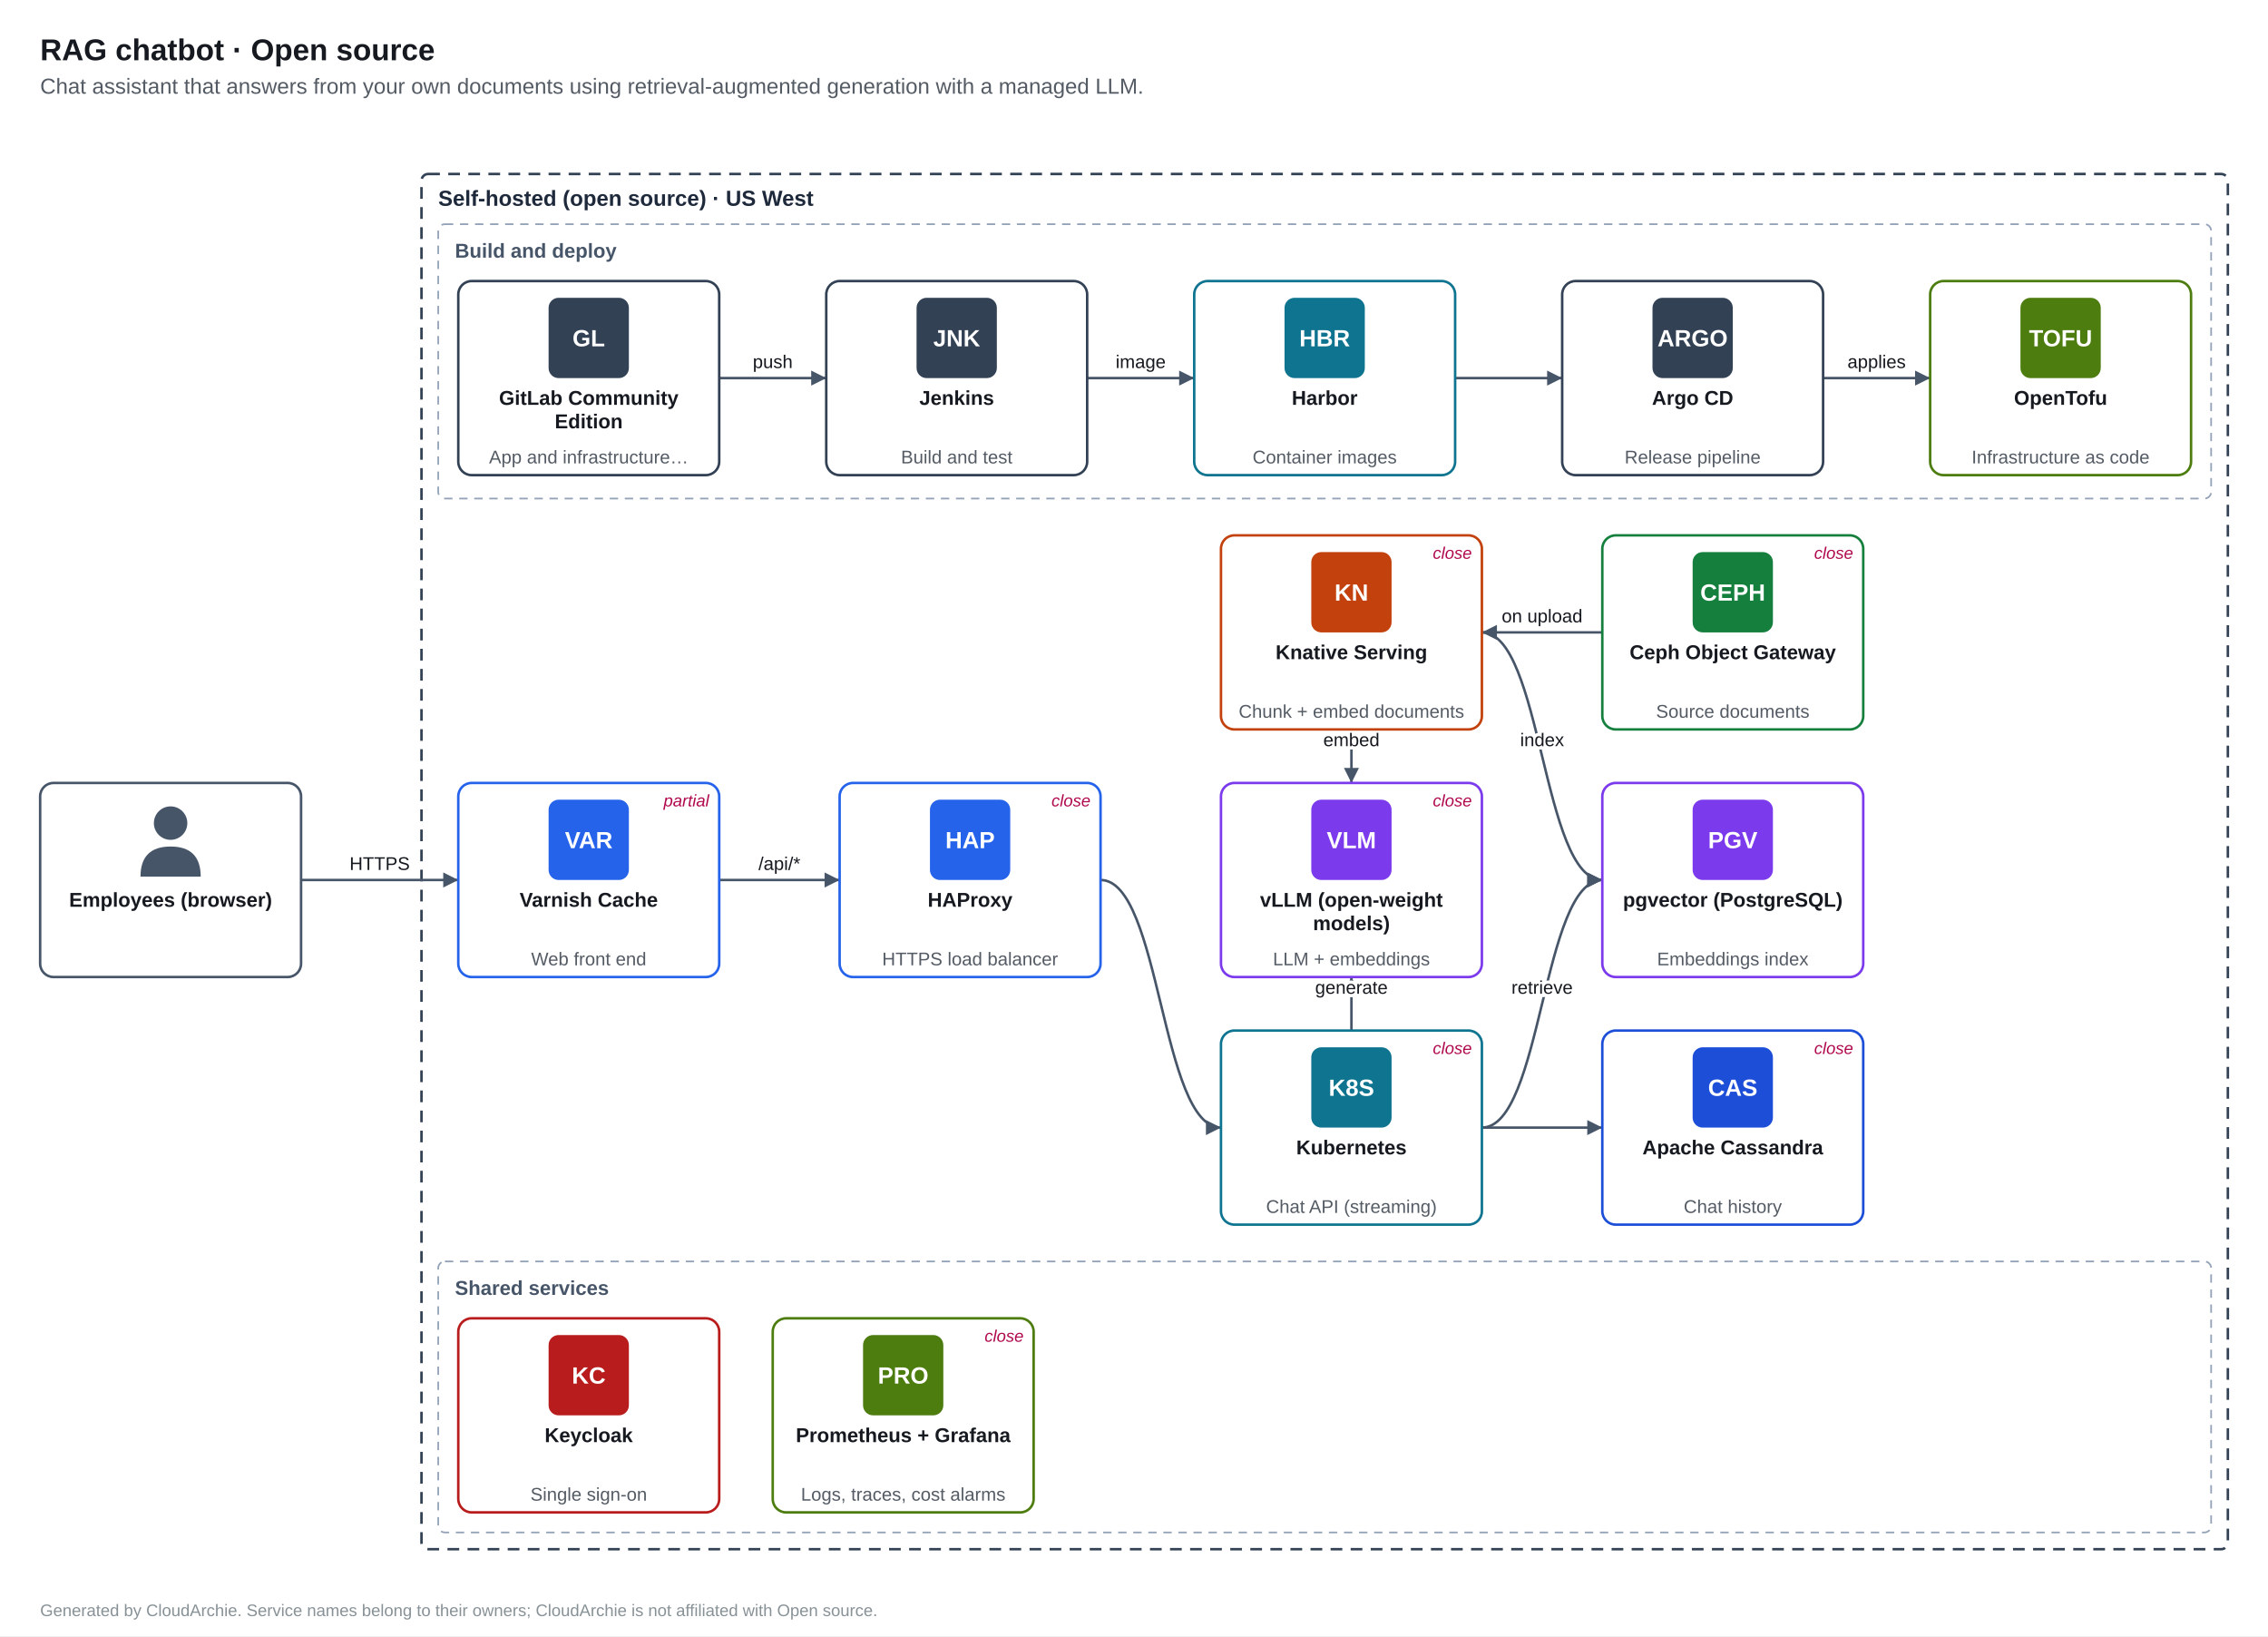
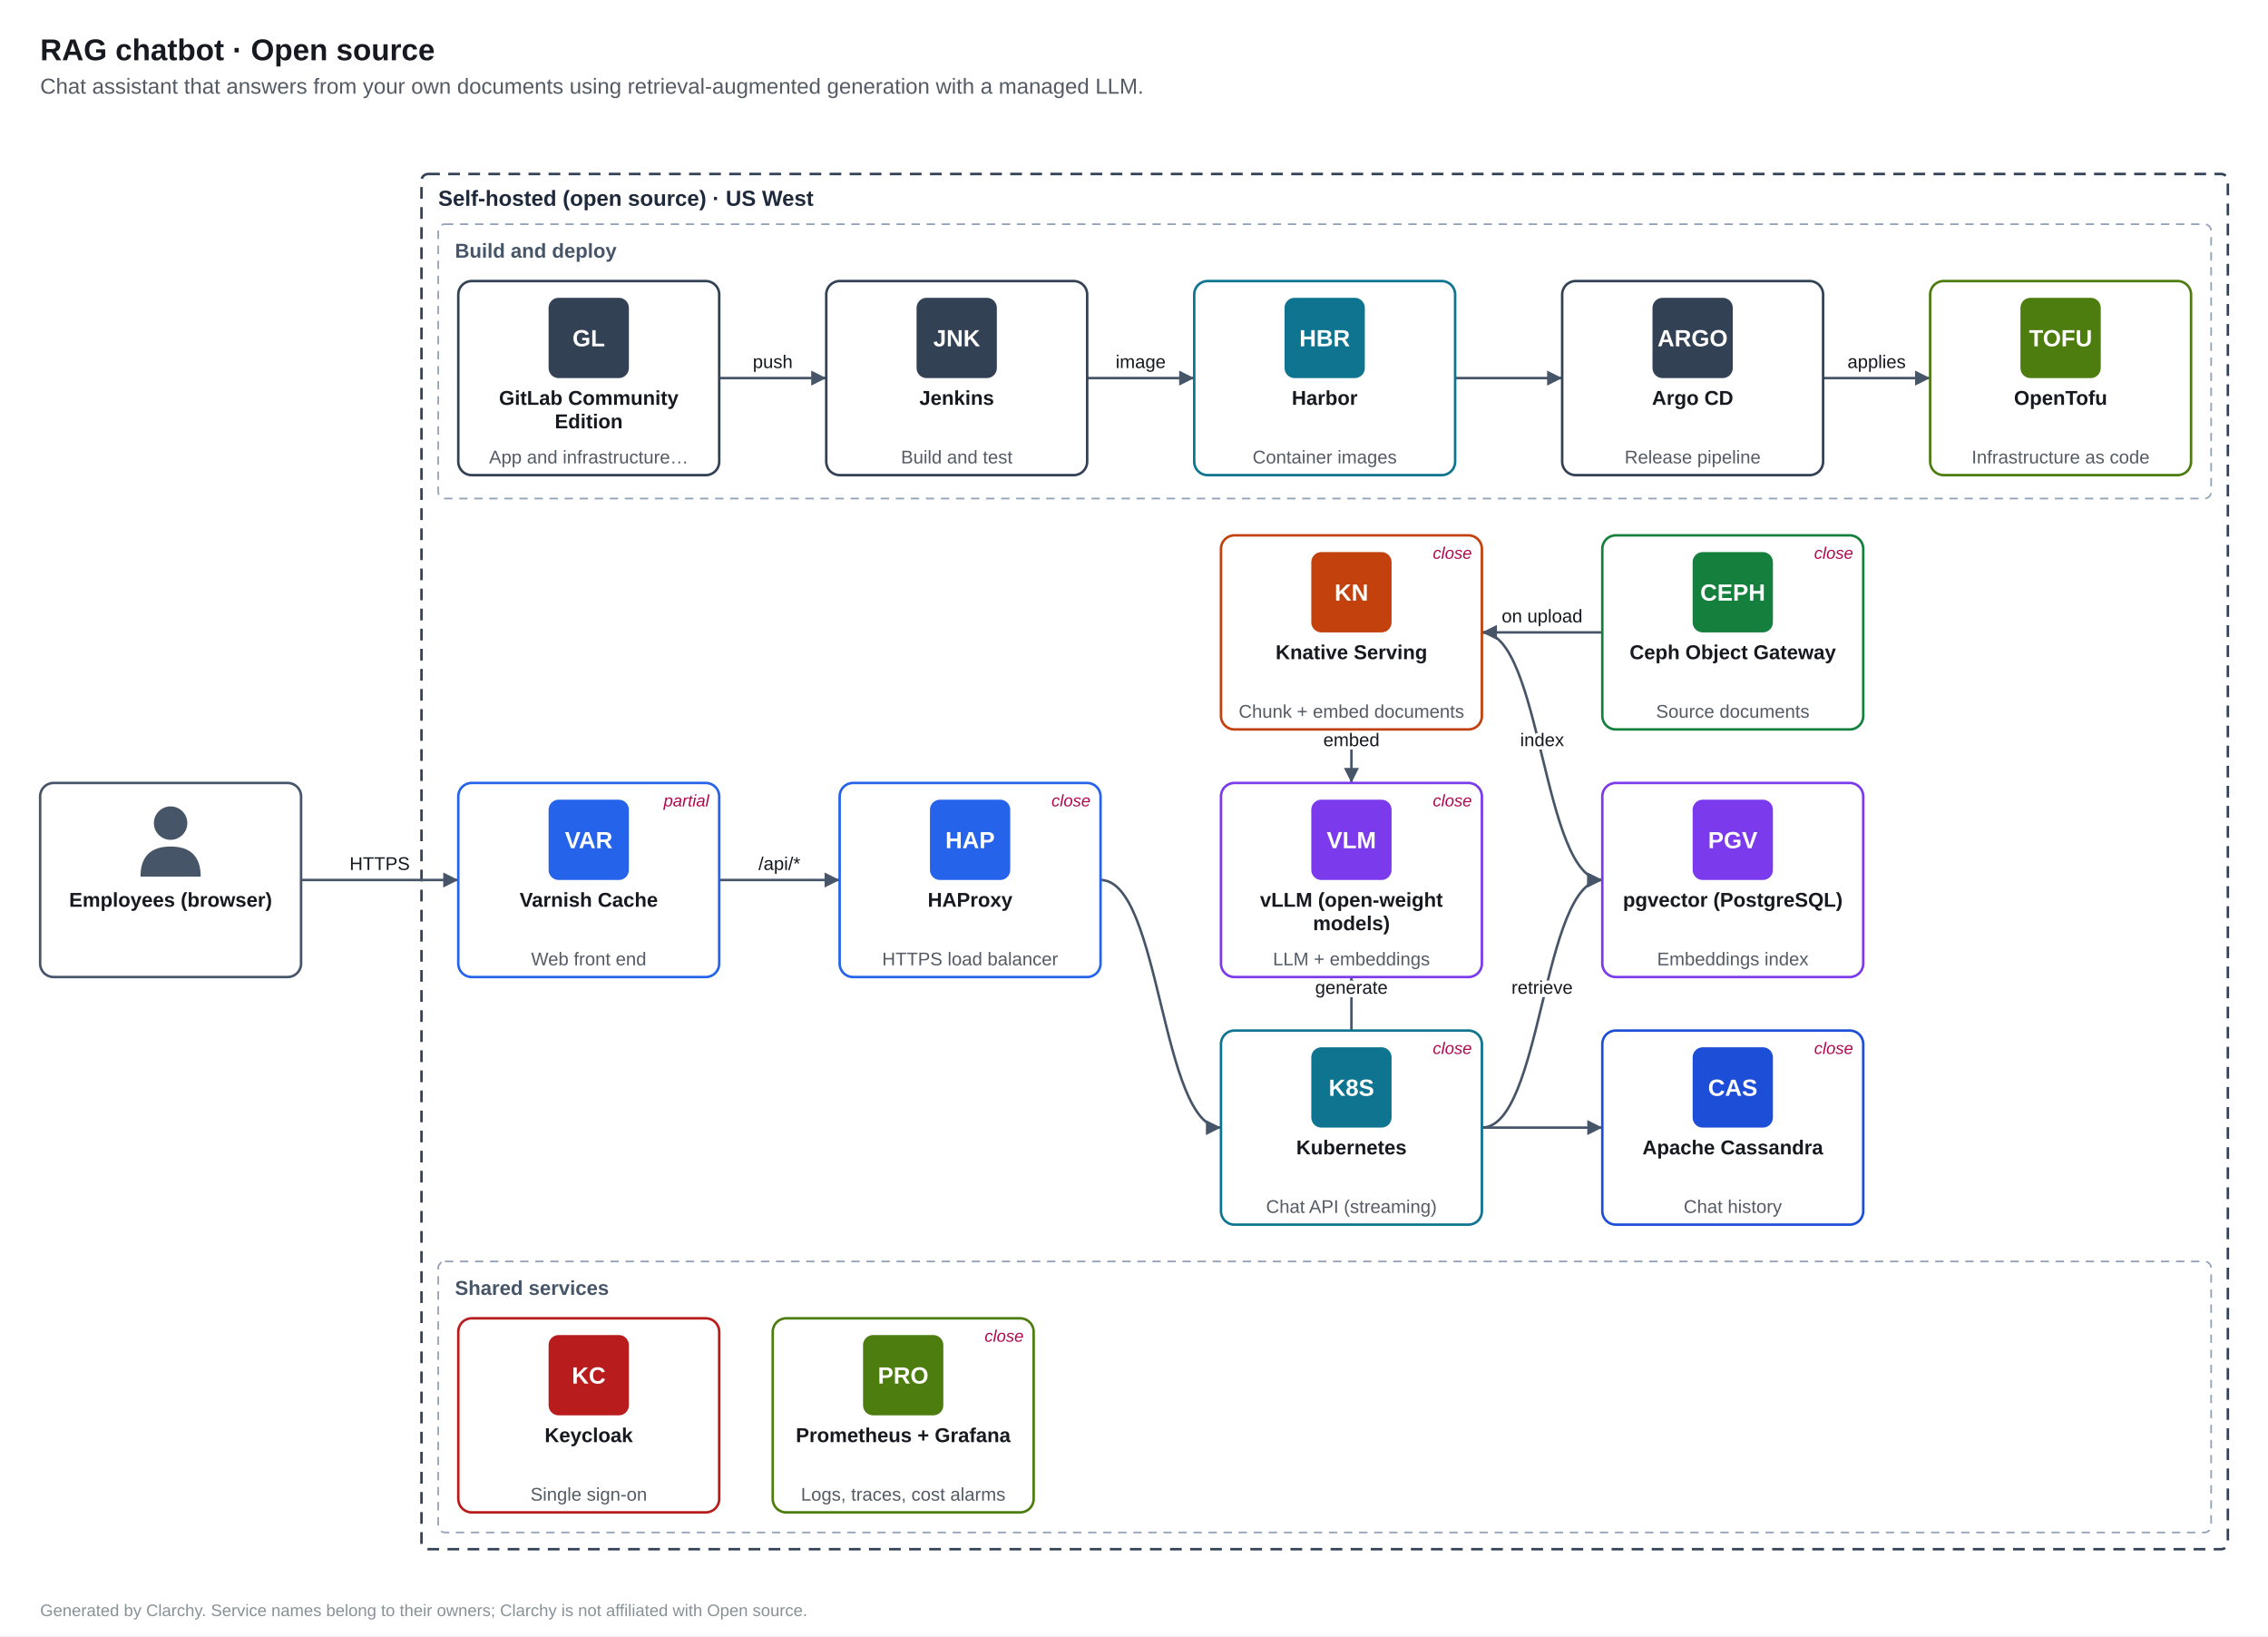
<svg xmlns="http://www.w3.org/2000/svg" class="ca-diagram ca-oss" width="1356" height="978" viewBox="0 0 1356 978" role="img" data-body-top="80" data-body-bottom="950" aria-label="RAG chatbot on Open source">
  <style>.ca-oss{font-family:'IBM Plex Sans', 'Helvetica Neue', Arial, sans-serif}
.ca-oss .ca-bg{fill:#ffffff}
.ca-oss .ca-title{font-size:18px;font-weight:600;fill:#16191f}
.ca-oss .ca-subtitle{font-size:13px;fill:#545b64}
.ca-oss .ca-cloud{fill:#FFFFFF;stroke:#334155;stroke-width:1.5;stroke-dasharray:7 5;}
.ca-oss .ca-cloud-label{font-size:13px;font-weight:600;fill:#1E293B}
.ca-oss .ca-band{fill:none;stroke:#94A3B8;stroke-dasharray:5 4}
.ca-oss .ca-band-label{font-size:12px;font-weight:600;fill:#475569}
.ca-oss .ca-node-box{fill:#ffffff;stroke-width:1.5}
.ca-oss .ca-badge{font-size:14px;font-weight:700;fill:#ffffff}
.ca-oss .ca-service{font-size:12px;font-weight:600;fill:#16191f}
.ca-oss .ca-label{font-size:11px;fill:#545b64}
.ca-oss .ca-fidelity{font-size:10px;font-style:italic;fill:#b0084d}
.ca-oss .ca-edge{fill:none;stroke:#475569;stroke-width:1.5}
.ca-oss .ca-arrow{fill:#475569}
.ca-oss .ca-edge-label{font-size:11px;fill:#16191f;paint-order:stroke;stroke:#ffffff;stroke-width:4}
.ca-oss .ca-footer{font-size:10px;fill:#879196}</style>
  <rect class="ca-bg" width="1356" height="978" />
  <text class="ca-title" x="24" y="36">RAG chatbot · Open source</text>
  <text class="ca-subtitle" x="24" y="56">Chat assistant that answers from your own documents using retrieval-augmented generation with a managed LLM.</text>
  <rect class="ca-cloud" x="252" y="104" width="1080" height="822" rx="4" />
  <text class="ca-cloud-label" x="262" y="123">Self-hosted (open source) · US West</text>
  <rect class="ca-band" x="262" y="134" width="1060" height="164" rx="4" />
  <text class="ca-band-label" x="272" y="154">Build and deploy</text>
  <rect class="ca-band" x="262" y="754" width="1060" height="162" rx="4" />
  <text class="ca-band-label" x="272" y="774">Shared services</text>
  <path class="ca-edge" data-from="users" data-to="cdn" d="M180,526 C227,526 227,526 274,526" />
  <polygon class="ca-arrow" data-from="users" data-to="cdn" points="274,526 265,521.5 265,530.5" />
  <text class="ca-edge-label" data-from="users" data-to="cdn" x="227" y="520" text-anchor="middle">HTTPS</text>
  <path class="ca-edge" data-from="cdn" data-to="lb" d="M430,526 C466,526 466,526 502,526" />
  <polygon class="ca-arrow" data-from="cdn" data-to="lb" points="502,526 493,521.5 493,530.5" />
  <text class="ca-edge-label" data-from="cdn" data-to="lb" x="466" y="520" text-anchor="middle">/api/*</text>
  <path class="ca-edge" data-from="lb" data-to="app" d="M658,526 C694,526 694,674 730,674" />
  <polygon class="ca-arrow" data-from="lb" data-to="app" points="730,674 721,669.5 721,678.5" />
  <path class="ca-edge" data-from="app" data-to="vectors" d="M886,674 C922,674 922,526 958,526" />
  <polygon class="ca-arrow" data-from="app" data-to="vectors" points="958,526 949,521.5 949,530.5" />
  <text class="ca-edge-label" data-from="app" data-to="vectors" x="922" y="594" text-anchor="middle">retrieve</text>
  <path class="ca-edge" data-from="app" data-to="llm" d="M808,616 C808,600 808,600 808,584" />
  <polygon class="ca-arrow" data-from="app" data-to="llm" points="808,584 803.5,593 812.5,593" />
  <text class="ca-edge-label" data-from="app" data-to="llm" x="808" y="594" text-anchor="middle">generate</text>
  <path class="ca-edge" data-from="app" data-to="history" d="M886,674 C922,674 922,674 958,674" />
  <polygon class="ca-arrow" data-from="app" data-to="history" points="958,674 949,669.5 949,678.5" />
  <path class="ca-edge" data-from="docs" data-to="ingest" d="M958,378 C922,378 922,378 886,378" />
  <polygon class="ca-arrow" data-from="docs" data-to="ingest" points="886,378 895,373.5 895,382.5" />
  <text class="ca-edge-label" data-from="docs" data-to="ingest" x="922" y="372" text-anchor="middle">on upload</text>
  <path class="ca-edge" data-from="ingest" data-to="llm" d="M808,436 C808,452 808,452 808,468" />
  <polygon class="ca-arrow" data-from="ingest" data-to="llm" points="808,468 803.5,459 812.5,459" />
  <text class="ca-edge-label" data-from="ingest" data-to="llm" x="808" y="446" text-anchor="middle">embed</text>
  <path class="ca-edge" data-from="ingest" data-to="vectors" d="M886,378 C922,378 922,526 958,526" />
  <polygon class="ca-arrow" data-from="ingest" data-to="vectors" points="958,526 949,521.5 949,530.5" />
  <text class="ca-edge-label" data-from="ingest" data-to="vectors" x="922" y="446" text-anchor="middle">index</text>
  <path class="ca-edge" data-from="repo" data-to="build" d="M430,226 C462,226 462,226 494,226" />
  <polygon class="ca-arrow" data-from="repo" data-to="build" points="494,226 485,221.5 485,230.5" />
  <text class="ca-edge-label" data-from="repo" data-to="build" x="462" y="220" text-anchor="middle">push</text>
  <path class="ca-edge" data-from="build" data-to="registry" d="M650,226 C682,226 682,226 714,226" />
  <polygon class="ca-arrow" data-from="build" data-to="registry" points="714,226 705,221.5 705,230.5" />
  <text class="ca-edge-label" data-from="build" data-to="registry" x="682" y="220" text-anchor="middle">image</text>
  <path class="ca-edge" data-from="registry" data-to="deploy" d="M870,226 C902,226 902,226 934,226" />
  <polygon class="ca-arrow" data-from="registry" data-to="deploy" points="934,226 925,221.5 925,230.5" />
  <path class="ca-edge" data-from="deploy" data-to="infra-code" d="M1090,226 C1122,226 1122,226 1154,226" />
  <polygon class="ca-arrow" data-from="deploy" data-to="infra-code" points="1154,226 1145,221.5 1145,230.5" />
  <text class="ca-edge-label" data-from="deploy" data-to="infra-code" x="1122" y="220" text-anchor="middle">applies</text>
  <g class="node" data-id="users" data-capability="client" data-stage="users">
    <rect class="ca-node-box" x="24" y="468" width="156" height="116" rx="8" style="stroke:#475569" />
    <g fill="#475569">
      <circle cx="102" cy="492" r="10" />
      <path d="M84,524 Q84,506 102,506 Q120,506 120,524 Z" />
    </g>
    <text class="ca-service" x="102" y="542" text-anchor="middle">Employees (browser)</text>
  </g>
  <g class="node" data-id="cdn" data-capability="cdn" data-stage="serve">
    <rect class="ca-node-box" x="274" y="468" width="156" height="116" rx="8" style="stroke:#2563EB" />
    <rect x="328" y="478" width="48" height="48" rx="6" fill="#2563EB" />
    <text class="ca-badge" x="352" y="507" text-anchor="middle">VAR</text>
    <text class="ca-service" x="352" y="542" text-anchor="middle">Varnish Cache</text>
    <text class="ca-label" x="352" y="577" text-anchor="middle">Web front end</text>
    <text class="ca-fidelity" x="424" y="482" text-anchor="end">partial</text>
  </g>
  <g class="node" data-id="lb" data-capability="load-balancer" data-stage="serve">
    <rect class="ca-node-box" x="502" y="468" width="156" height="116" rx="8" style="stroke:#2563EB" />
    <rect x="556" y="478" width="48" height="48" rx="6" fill="#2563EB" />
    <text class="ca-badge" x="580" y="507" text-anchor="middle">HAP</text>
    <text class="ca-service" x="580" y="542" text-anchor="middle">HAProxy</text>
    <text class="ca-label" x="580" y="577" text-anchor="middle">HTTPS load balancer</text>
    <text class="ca-fidelity" x="652" y="482" text-anchor="end">close</text>
  </g>
  <g class="node" data-id="app" data-capability="container-service" data-stage="run">
    <rect class="ca-node-box" x="730" y="616" width="156" height="116" rx="8" style="stroke:#0E7490" />
    <rect x="784" y="626" width="48" height="48" rx="6" fill="#0E7490" />
    <text class="ca-badge" x="808" y="655" text-anchor="middle">K8S</text>
    <text class="ca-service" x="808" y="690" text-anchor="middle">Kubernetes</text>
    <text class="ca-label" x="808" y="725" text-anchor="middle">Chat API (streaming)</text>
    <text class="ca-fidelity" x="880" y="630" text-anchor="end">close</text>
  </g>
  <g class="node" data-id="llm" data-capability="llm-inference" data-stage="run">
    <rect class="ca-node-box" x="730" y="468" width="156" height="116" rx="8" style="stroke:#7C3AED" />
    <rect x="784" y="478" width="48" height="48" rx="6" fill="#7C3AED" />
    <text class="ca-badge" x="808" y="507" text-anchor="middle">VLM</text>
    <text class="ca-service" x="808" y="542" text-anchor="middle">vLLM (open-weight</text>
    <text class="ca-service" x="808" y="556" text-anchor="middle">models)</text>
    <text class="ca-label" x="808" y="577" text-anchor="middle">LLM + embeddings</text>
    <text class="ca-fidelity" x="880" y="482" text-anchor="end">close</text>
  </g>
  <g class="node" data-id="ingest" data-capability="serverless-function" data-stage="run">
    <rect class="ca-node-box" x="730" y="320" width="156" height="116" rx="8" style="stroke:#C2410C" />
    <rect x="784" y="330" width="48" height="48" rx="6" fill="#C2410C" />
    <text class="ca-badge" x="808" y="359" text-anchor="middle">KN</text>
    <text class="ca-service" x="808" y="394" text-anchor="middle">Knative Serving</text>
    <text class="ca-label" x="808" y="429" text-anchor="middle">Chunk + embed documents</text>
    <text class="ca-fidelity" x="880" y="334" text-anchor="end">close</text>
  </g>
  <g class="node" data-id="docs" data-capability="object-storage" data-stage="store">
    <rect class="ca-node-box" x="958" y="320" width="156" height="116" rx="8" style="stroke:#15803D" />
    <rect x="1012" y="330" width="48" height="48" rx="6" fill="#15803D" />
    <text class="ca-badge" x="1036" y="359" text-anchor="middle">CEPH</text>
    <text class="ca-service" x="1036" y="394" text-anchor="middle">Ceph Object Gateway</text>
    <text class="ca-label" x="1036" y="429" text-anchor="middle">Source documents</text>
    <text class="ca-fidelity" x="1108" y="334" text-anchor="end">close</text>
  </g>
  <g class="node" data-id="vectors" data-capability="vector-search" data-stage="store">
    <rect class="ca-node-box" x="958" y="468" width="156" height="116" rx="8" style="stroke:#7C3AED" />
    <rect x="1012" y="478" width="48" height="48" rx="6" fill="#7C3AED" />
    <text class="ca-badge" x="1036" y="507" text-anchor="middle">PGV</text>
    <text class="ca-service" x="1036" y="542" text-anchor="middle">pgvector (PostgreSQL)</text>
    <text class="ca-label" x="1036" y="577" text-anchor="middle">Embeddings index</text>
  </g>
  <g class="node" data-id="history" data-capability="key-value-db" data-stage="store">
    <rect class="ca-node-box" x="958" y="616" width="156" height="116" rx="8" style="stroke:#1D4ED8" />
    <rect x="1012" y="626" width="48" height="48" rx="6" fill="#1D4ED8" />
    <text class="ca-badge" x="1036" y="655" text-anchor="middle">CAS</text>
    <text class="ca-service" x="1036" y="690" text-anchor="middle">Apache Cassandra</text>
    <text class="ca-label" x="1036" y="725" text-anchor="middle">Chat history</text>
    <text class="ca-fidelity" x="1108" y="630" text-anchor="end">close</text>
  </g>
  <g class="node" data-id="auth" data-capability="identity" data-stage="operate">
    <rect class="ca-node-box" x="274" y="788" width="156" height="116" rx="8" style="stroke:#B91C1C" />
    <rect x="328" y="798" width="48" height="48" rx="6" fill="#B91C1C" />
    <text class="ca-badge" x="352" y="827" text-anchor="middle">KC</text>
    <text class="ca-service" x="352" y="862" text-anchor="middle">Keycloak</text>
    <text class="ca-label" x="352" y="897" text-anchor="middle">Single sign-on</text>
  </g>
  <g class="node" data-id="logs" data-capability="monitoring" data-stage="operate">
    <rect class="ca-node-box" x="462" y="788" width="156" height="116" rx="8" style="stroke:#4D7C0F" />
    <rect x="516" y="798" width="48" height="48" rx="6" fill="#4D7C0F" />
    <text class="ca-badge" x="540" y="827" text-anchor="middle">PRO</text>
    <text class="ca-service" x="540" y="862" text-anchor="middle">Prometheus + Grafana</text>
    <text class="ca-label" x="540" y="897" text-anchor="middle">Logs, traces, cost alarms</text>
    <text class="ca-fidelity" x="612" y="802" text-anchor="end">close</text>
  </g>
  <g class="node" data-id="repo" data-capability="source-control" data-stage="code">
    <rect class="ca-node-box" x="274" y="168" width="156" height="116" rx="8" style="stroke:#334155" />
    <rect x="328" y="178" width="48" height="48" rx="6" fill="#334155" />
    <text class="ca-badge" x="352" y="207" text-anchor="middle">GL</text>
    <text class="ca-service" x="352" y="242" text-anchor="middle">GitLab Community</text>
    <text class="ca-service" x="352" y="256" text-anchor="middle">Edition</text>
    <text class="ca-label" x="352" y="277" text-anchor="middle">App and infrastructure…</text>
  </g>
  <g class="node" data-id="build" data-capability="ci-build" data-stage="build">
    <rect class="ca-node-box" x="494" y="168" width="156" height="116" rx="8" style="stroke:#334155" />
    <rect x="548" y="178" width="48" height="48" rx="6" fill="#334155" />
    <text class="ca-badge" x="572" y="207" text-anchor="middle">JNK</text>
    <text class="ca-service" x="572" y="242" text-anchor="middle">Jenkins</text>
    <text class="ca-label" x="572" y="277" text-anchor="middle">Build and test</text>
  </g>
  <g class="node" data-id="registry" data-capability="container-registry" data-stage="ship">
    <rect class="ca-node-box" x="714" y="168" width="156" height="116" rx="8" style="stroke:#0E7490" />
    <rect x="768" y="178" width="48" height="48" rx="6" fill="#0E7490" />
    <text class="ca-badge" x="792" y="207" text-anchor="middle">HBR</text>
    <text class="ca-service" x="792" y="242" text-anchor="middle">Harbor</text>
    <text class="ca-label" x="792" y="277" text-anchor="middle">Container images</text>
  </g>
  <g class="node" data-id="deploy" data-capability="cd-deploy" data-stage="ship">
    <rect class="ca-node-box" x="934" y="168" width="156" height="116" rx="8" style="stroke:#334155" />
    <rect x="988" y="178" width="48" height="48" rx="6" fill="#334155" />
    <text class="ca-badge" x="1012" y="207" text-anchor="middle">ARGO</text>
    <text class="ca-service" x="1012" y="242" text-anchor="middle">Argo CD</text>
    <text class="ca-label" x="1012" y="277" text-anchor="middle">Release pipeline</text>
  </g>
  <g class="node" data-id="infra-code" data-capability="iac" data-stage="code">
    <rect class="ca-node-box" x="1154" y="168" width="156" height="116" rx="8" style="stroke:#4D7C0F" />
    <rect x="1208" y="178" width="48" height="48" rx="6" fill="#4D7C0F" />
    <text class="ca-badge" x="1232" y="207" text-anchor="middle">TOFU</text>
    <text class="ca-service" x="1232" y="242" text-anchor="middle">OpenTofu</text>
    <text class="ca-label" x="1232" y="277" text-anchor="middle">Infrastructure as code</text>
  </g>
-   <text class="ca-footer" x="24" y="966">Generated by CloudArchie. Service names belong to their owners; CloudArchie is not affiliated with Open source.</text>
+   <text class="ca-footer" x="24" y="966">Generated by Clarchy. Service names belong to their owners; Clarchy is not affiliated with Open source.</text>
</svg>
